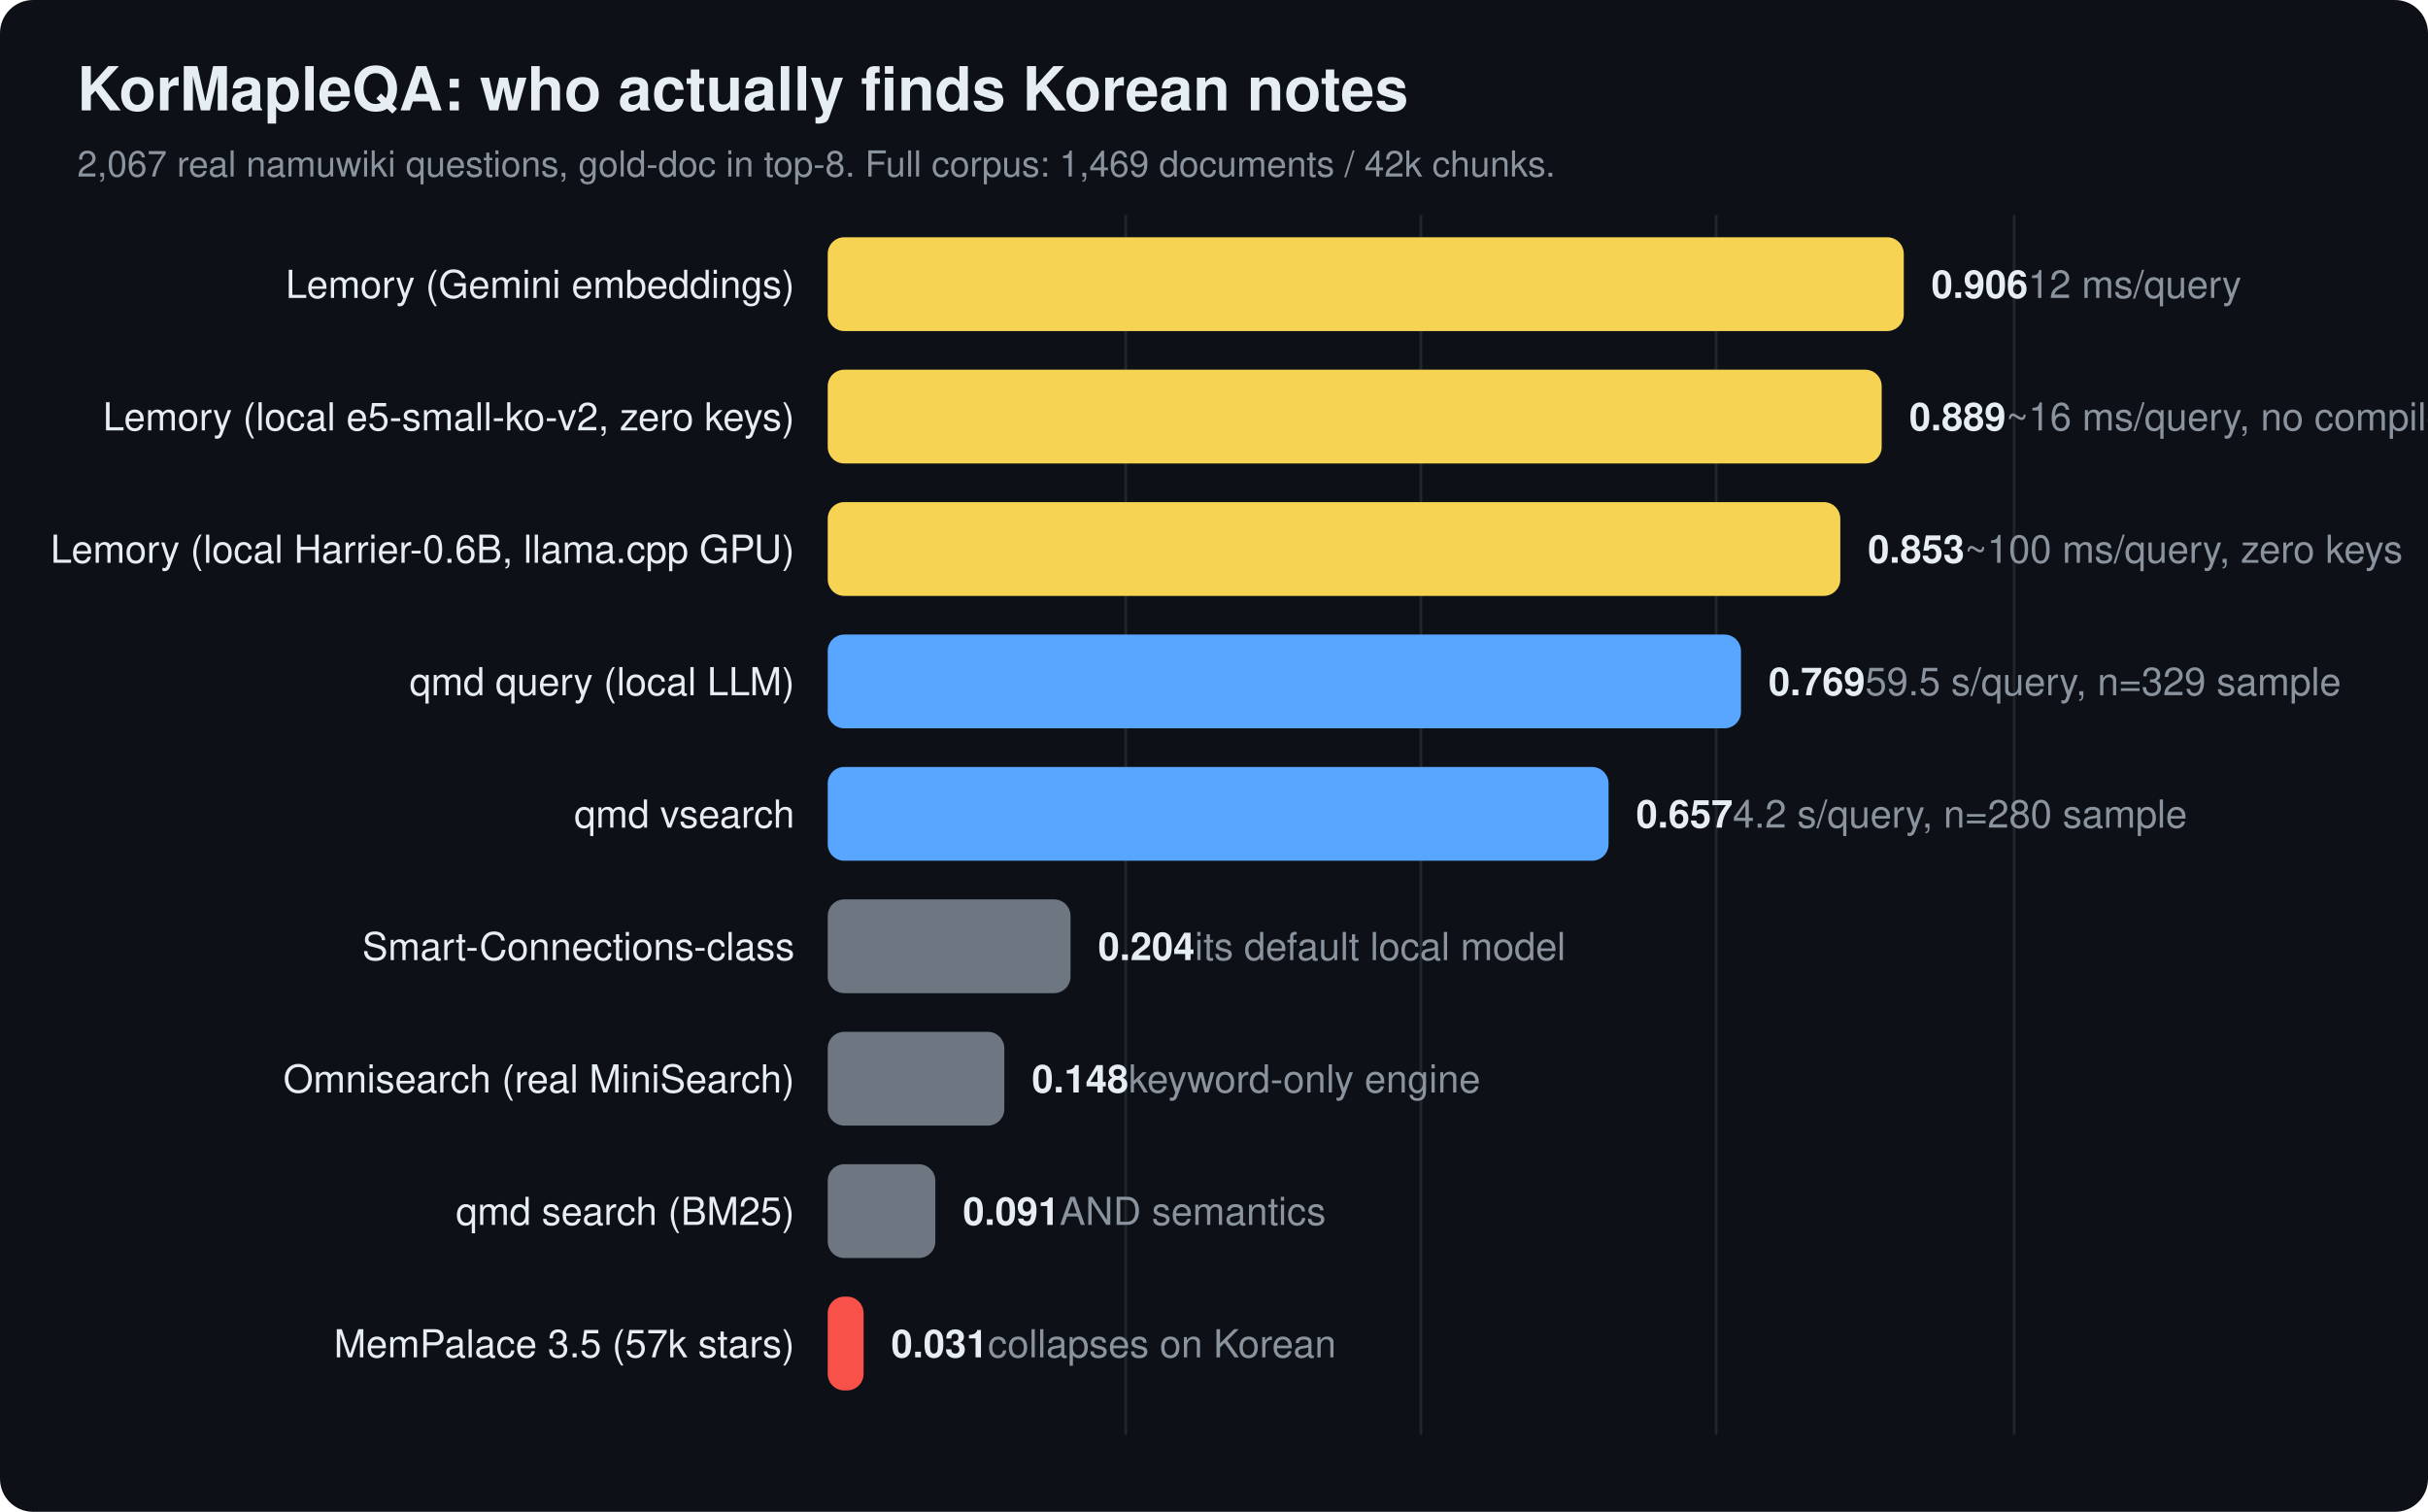
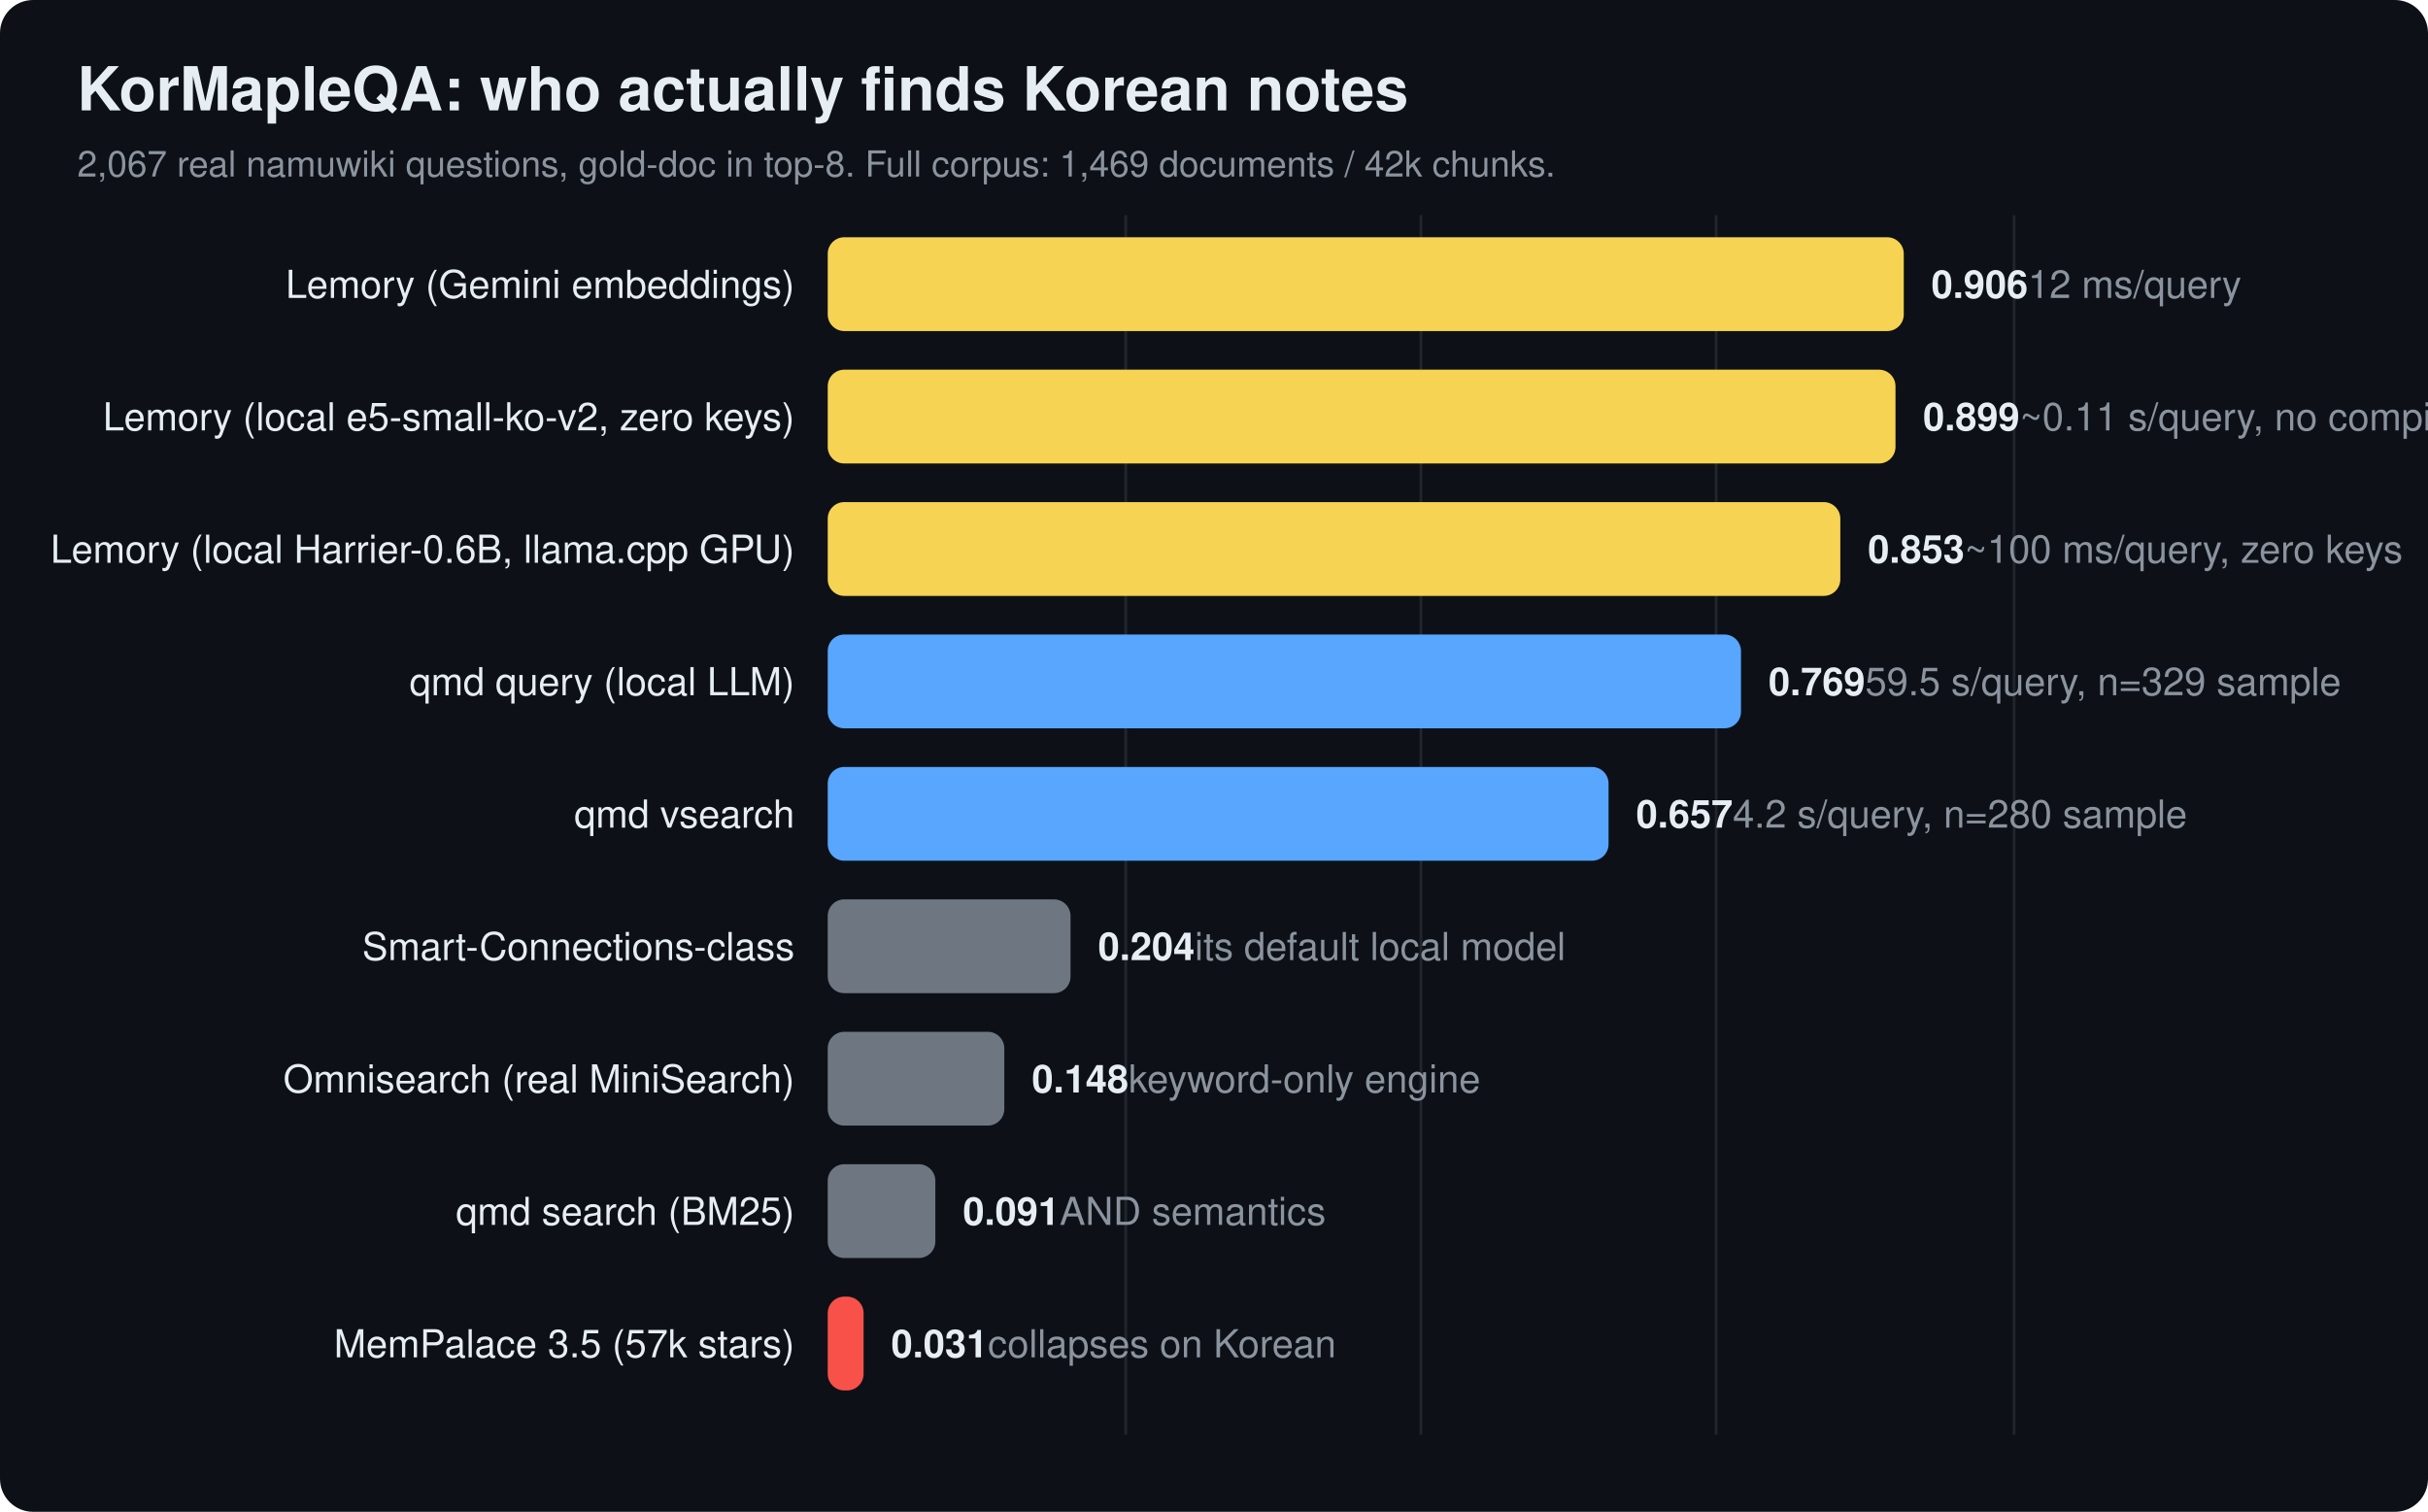
<svg xmlns="http://www.w3.org/2000/svg" width="880" height="548" font-family="-apple-system,Segoe UI,Helvetica,Arial,sans-serif">
  <rect width="880" height="548" rx="12" fill="#0d1117" />
  <text x="28" y="40" fill="#e6edf3" font-size="22" font-weight="700">KorMapleQA: who actually finds Korean notes</text>
  <text x="28" y="64" fill="#8b949e" font-size="13">2,067 real namuwiki questions, gold-doc in top-8. Full corpus: 1,469 documents / 42k chunks.</text>
  <line x1="408" y1="78" x2="408" y2="520" stroke="#21262d" />
  <line x1="515" y1="78" x2="515" y2="520" stroke="#21262d" />
  <line x1="622" y1="78" x2="622" y2="520" stroke="#21262d" />
  <line x1="730" y1="78" x2="730" y2="520" stroke="#21262d" />
  <text x="288" y="108.0" fill="#e6edf3" font-size="14" text-anchor="end">Lemory (Gemini embeddings)</text>
  <rect x="300" y="86" width="390" height="34" rx="6" fill="#f7d353" />
  <text x="700" y="108.0" fill="#e6edf3" font-size="14" font-weight="600">0.906<tspan fill="#8b949e" font-weight="400">  12 ms/query</tspan>
  </text>
  <text x="288" y="156.0" fill="#e6edf3" font-size="14" text-anchor="end">Lemory (local e5-small-ko-v2, zero keys)</text>
-   <rect x="300" y="134" width="382" height="34" rx="6" fill="#f7d353" />
-   <text x="692" y="156.0" fill="#e6edf3" font-size="14" font-weight="600">0.889<tspan fill="#8b949e" font-weight="400">  ~16 ms/query, no compile</tspan>
+   <rect x="300" y="134" width="387" height="34" rx="6" fill="#f7d353" />
+   <text x="697" y="156.0" fill="#e6edf3" font-size="14" font-weight="600">0.899<tspan fill="#8b949e" font-weight="400">  ~0.11 s/query, no compile</tspan>
  </text>
  <text x="288" y="204.0" fill="#e6edf3" font-size="14" text-anchor="end">Lemory (local Harrier-0.6B, llama.cpp GPU)</text>
  <rect x="300" y="182" width="367" height="34" rx="6" fill="#f7d353" />
  <text x="677" y="204.0" fill="#e6edf3" font-size="14" font-weight="600">0.853<tspan fill="#8b949e" font-weight="400">  ~100 ms/query, zero keys</tspan>
  </text>
  <text x="288" y="252.0" fill="#e6edf3" font-size="14" text-anchor="end">qmd query (local LLM)</text>
  <rect x="300" y="230" width="331" height="34" rx="6" fill="#58a6ff" />
  <text x="641" y="252.0" fill="#e6edf3" font-size="14" font-weight="600">0.769<tspan fill="#8b949e" font-weight="400">  59.5 s/query, n=329 sample</tspan>
  </text>
  <text x="288" y="300.0" fill="#e6edf3" font-size="14" text-anchor="end">qmd vsearch</text>
  <rect x="300" y="278" width="283" height="34" rx="6" fill="#58a6ff" />
  <text x="593" y="300.0" fill="#e6edf3" font-size="14" font-weight="600">0.657<tspan fill="#8b949e" font-weight="400">  4.2 s/query, n=280 sample</tspan>
  </text>
  <text x="288" y="348.0" fill="#e6edf3" font-size="14" text-anchor="end">Smart-Connections-class</text>
  <rect x="300" y="326" width="88" height="34" rx="6" fill="#6e7681" />
  <text x="398" y="348.0" fill="#e6edf3" font-size="14" font-weight="600">0.204<tspan fill="#8b949e" font-weight="400">  its default local model</tspan>
  </text>
  <text x="288" y="396.0" fill="#e6edf3" font-size="14" text-anchor="end">Omnisearch (real MiniSearch)</text>
  <rect x="300" y="374" width="64" height="34" rx="6" fill="#6e7681" />
  <text x="374" y="396.0" fill="#e6edf3" font-size="14" font-weight="600">0.148<tspan fill="#8b949e" font-weight="400">  keyword-only engine</tspan>
  </text>
  <text x="288" y="444.0" fill="#e6edf3" font-size="14" text-anchor="end">qmd search (BM25)</text>
  <rect x="300" y="422" width="39" height="34" rx="6" fill="#6e7681" />
  <text x="349" y="444.0" fill="#e6edf3" font-size="14" font-weight="600">0.091<tspan fill="#8b949e" font-weight="400">  AND semantics</tspan>
  </text>
  <text x="288" y="492.0" fill="#e6edf3" font-size="14" text-anchor="end">MemPalace 3.5 (57k stars)</text>
  <rect x="300" y="470" width="13" height="34" rx="6" fill="#f85149" />
  <text x="323" y="492.0" fill="#e6edf3" font-size="14" font-weight="600">0.031<tspan fill="#8b949e" font-weight="400">  collapses on Korean</tspan>
  </text>
</svg>
